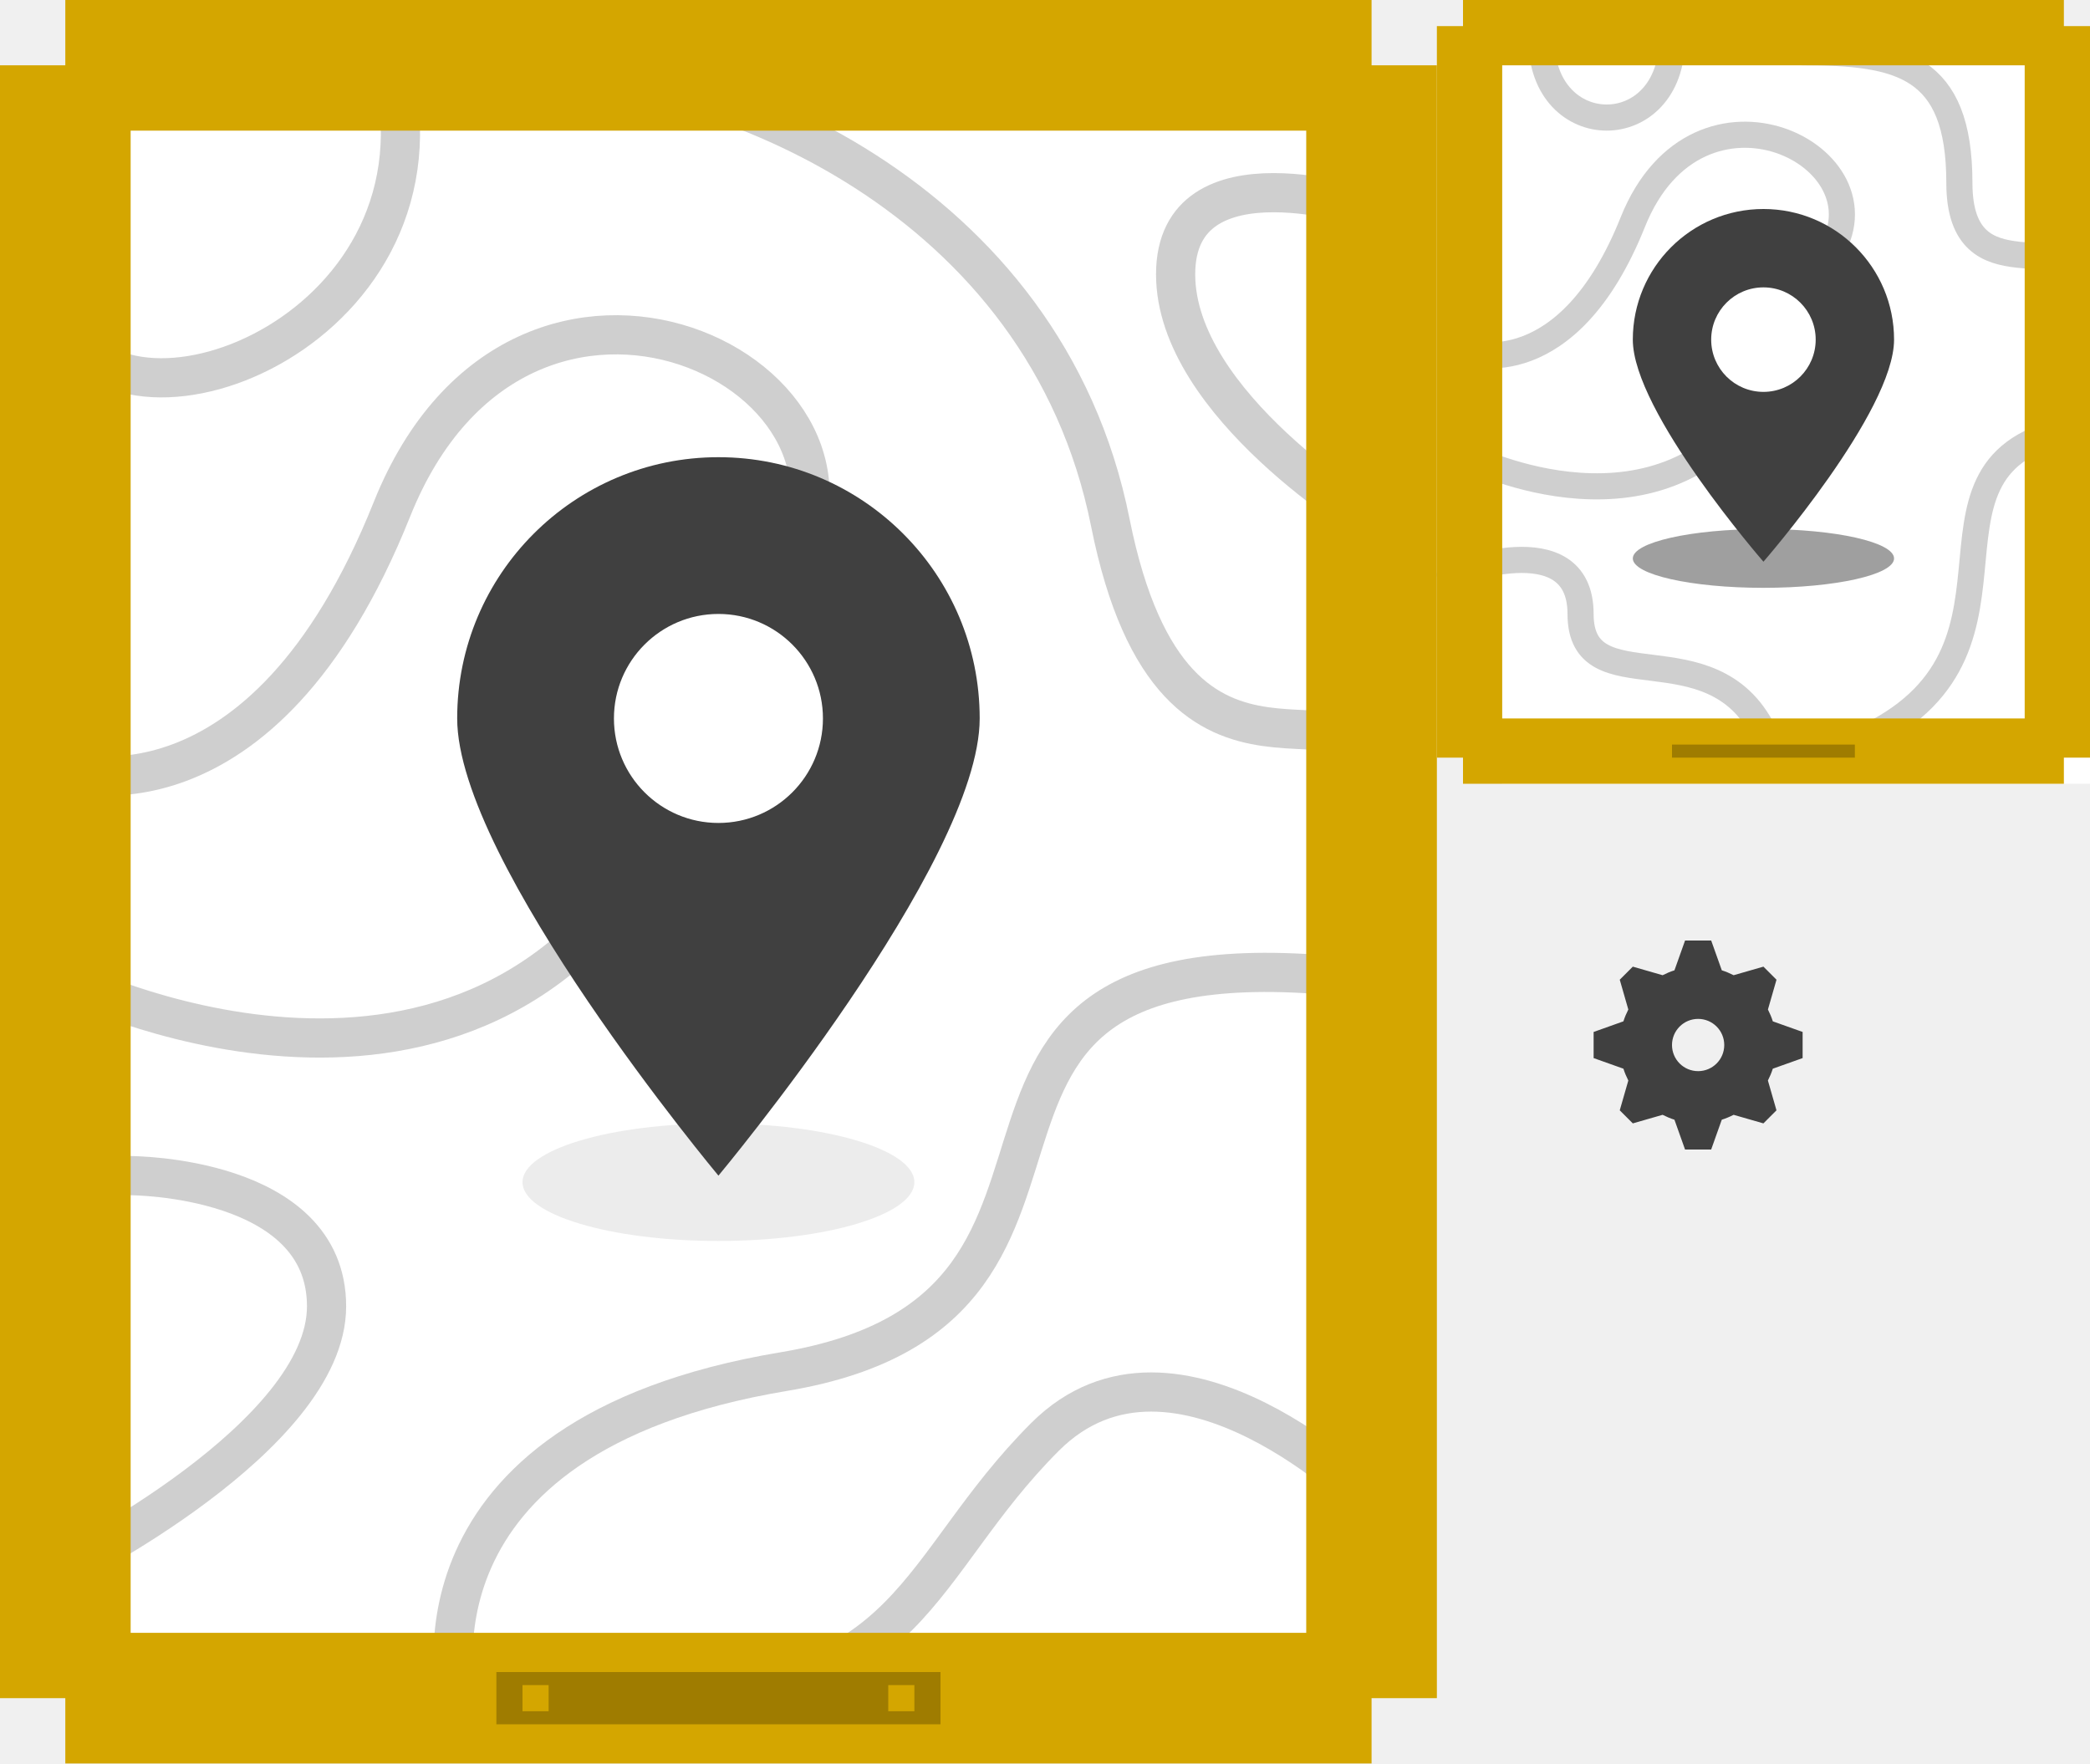
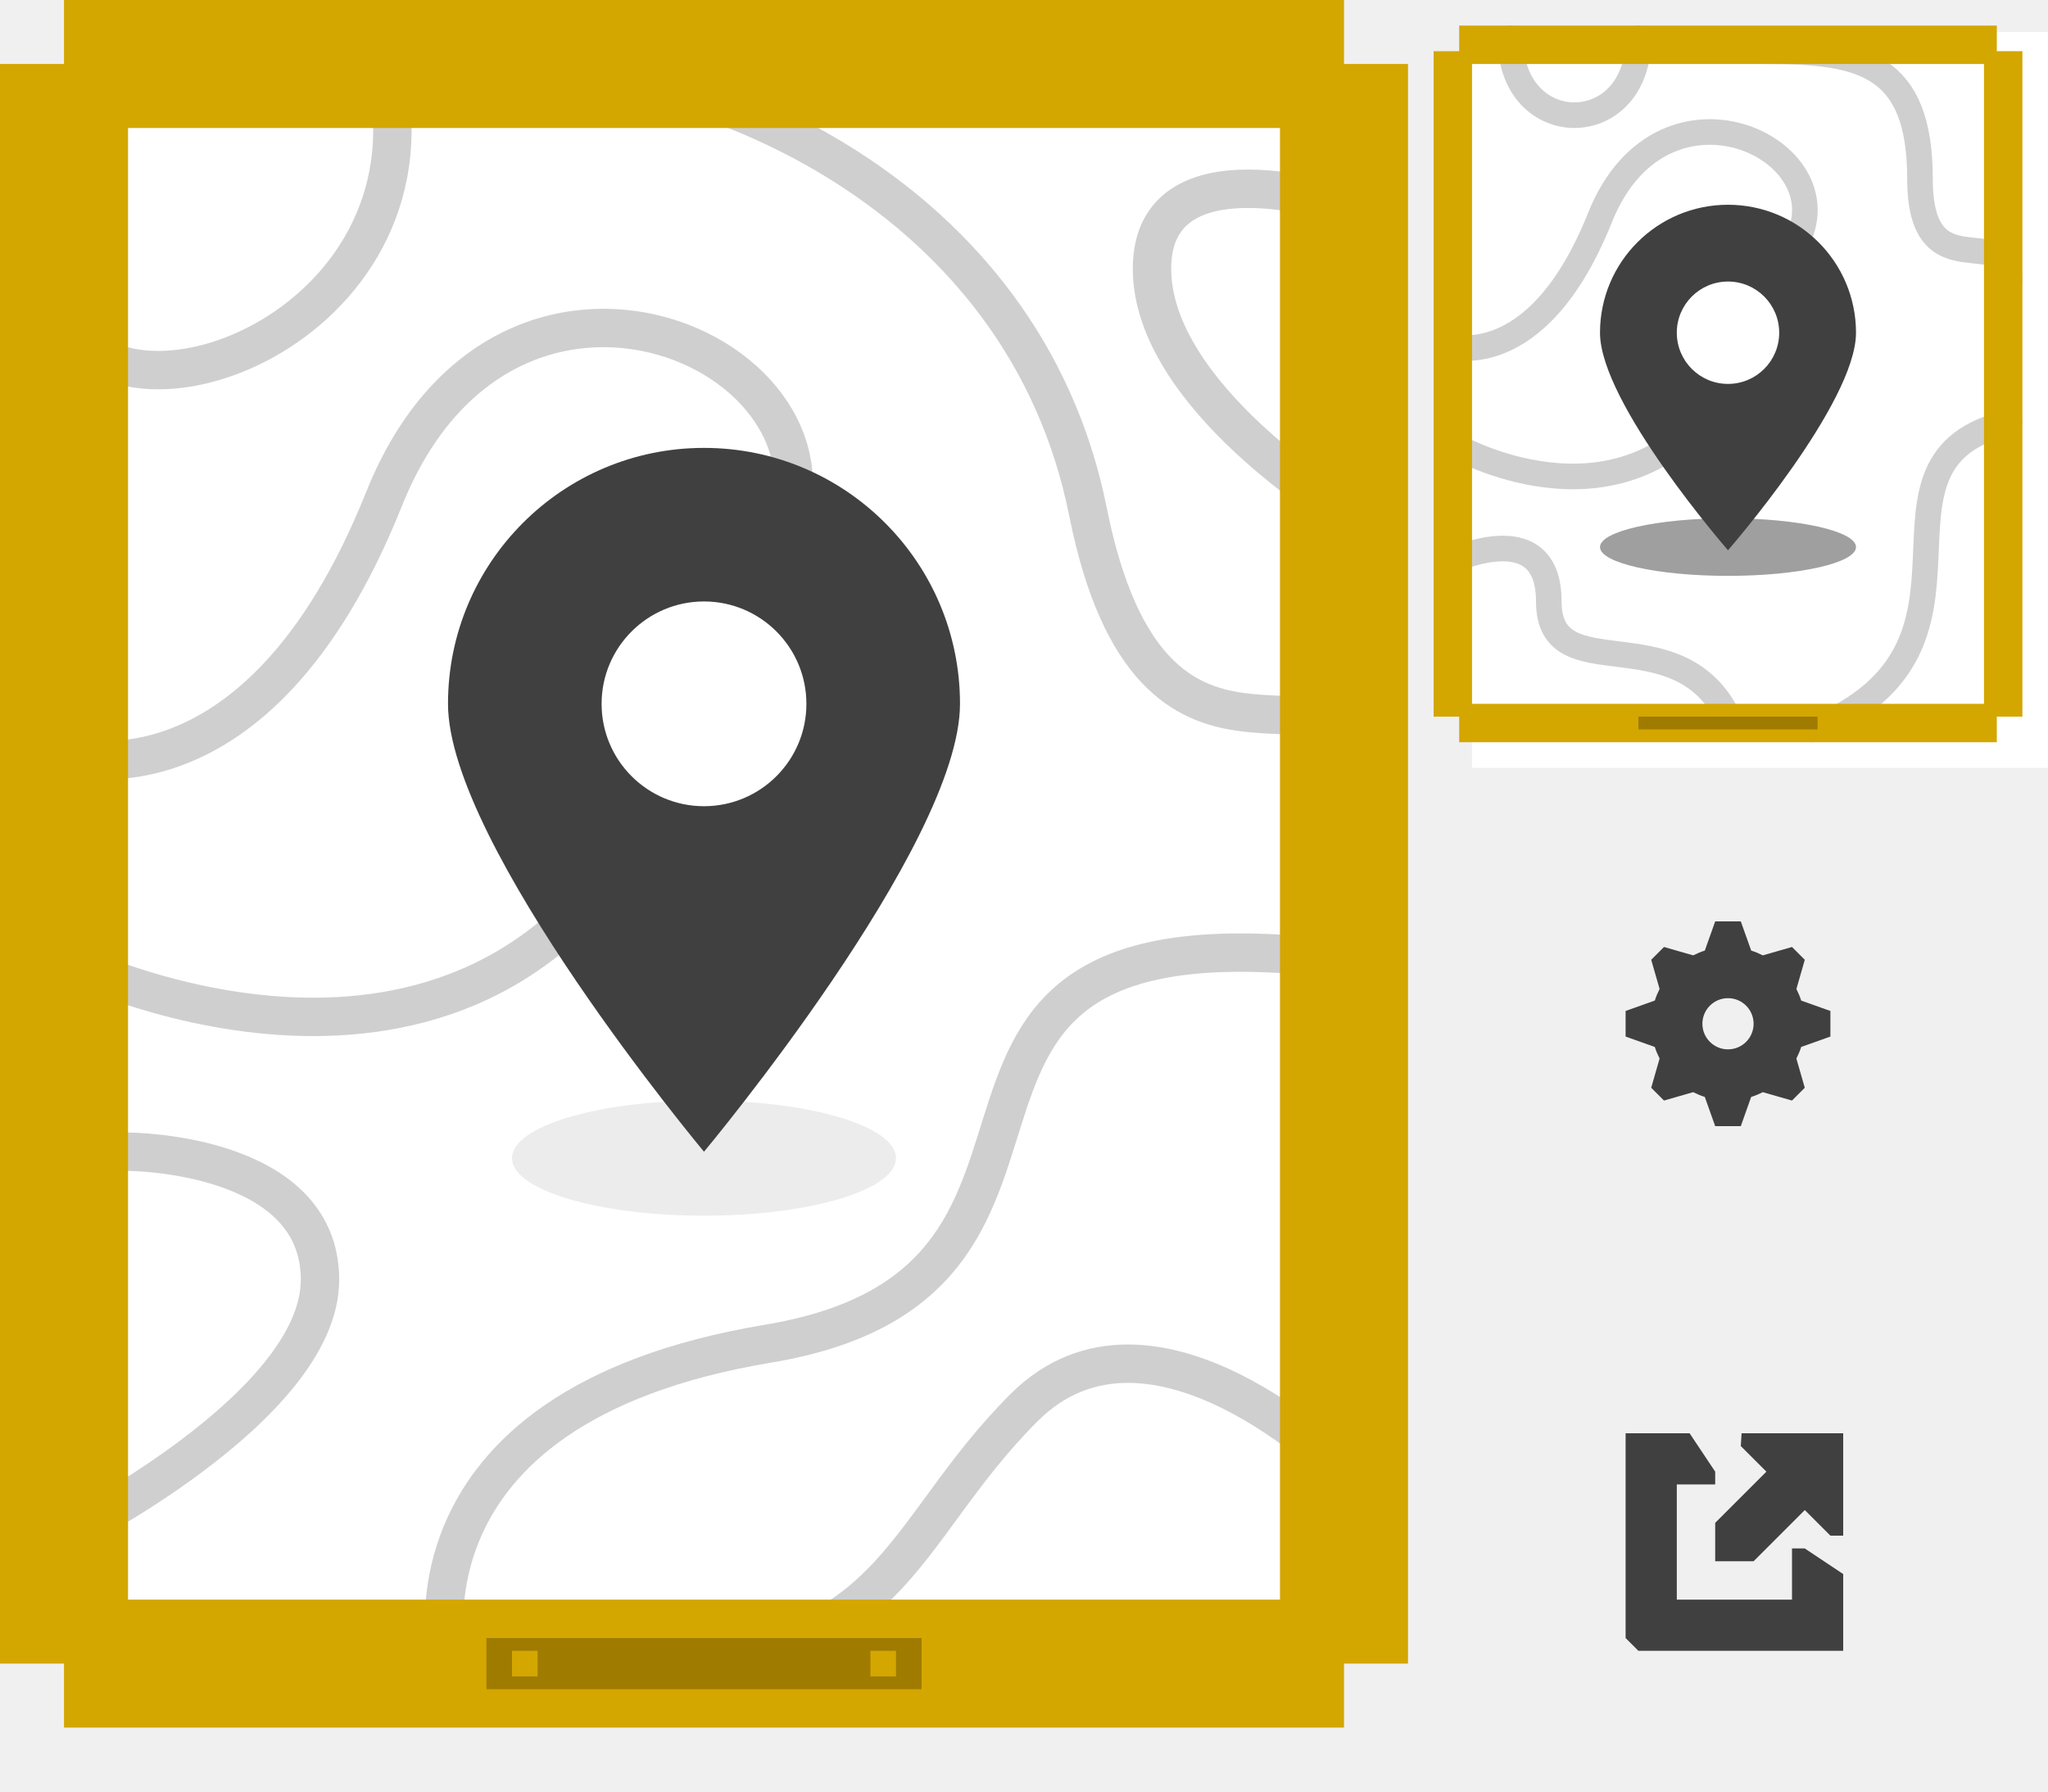
- <svg xmlns="http://www.w3.org/2000/svg" width="160" height="135" id="svg2" version="1.1">
+ <svg xmlns="http://www.w3.org/2000/svg" width="160" height="140" id="svg2" version="1.1">
  <defs id="defs4" />
-   <g id="layer1" transform="translate(0,-917.3622)">
-     <rect y="927.362" x="10" height="115" width="90" id="rect6219" style="color:#000000;fill:#ffffff;fill-opacity:1;fill-rule:nonzero;stroke:none;stroke-width:5;marker:none;visibility:visible;display:inline;overflow:visible;enable-background:accumulate" />
-     <path style="opacity:0.25;color:#000000;fill:none;stroke:#404040;stroke-width:3;stroke-linecap:round;stroke-linejoin:round;stroke-miterlimit:4;stroke-opacity:1;stroke-dasharray:none;stroke-dashoffset:0;marker:none;visibility:visible;display:inline;overflow:visible;enable-background:accumulate" d="m 60,961.362 c 10,-15 -20,-30 -30,-5 -10,25 -25,20 -25,20" id="path6488" />
+   <g id="layer1" transform="translate(0,-912.3622)">
+     <rect y="922.362" x="10" height="115" width="90" id="rect6219" style="color:#000000;fill:#ffffff;fill-opacity:1;fill-rule:nonzero;stroke:none;stroke-width:5;marker:none;visibility:visible;display:inline;overflow:visible;enable-background:accumulate" />
+     <path style="opacity:0.25;color:#000000;fill:none;stroke:#404040;stroke-width:3;stroke-linecap:round;stroke-linejoin:round;stroke-miterlimit:4;stroke-opacity:1;stroke-dasharray:none;stroke-dashoffset:0;marker:none;visibility:visible;display:inline;overflow:visible;enable-background:accumulate" d="m 60,956.362 c 10,-15 -20,-30 -30,-5 -10,25 -25,20 -25,20" id="path6488" />
    <rect style="color:#000000;fill:#ffffff;stroke:none;stroke-width:5;marker:none;visibility:visible;display:inline;overflow:visible;enable-background:accumulate" id="rect6166" width="19" height="26" x="304" y="977.362" />
    <rect style="opacity:0.25;color:#000000;fill:none;stroke:none;stroke-width:5;marker:none;visibility:visible;display:inline;overflow:visible;enable-background:accumulate" id="rect6140" width="32" height="32" x="297" y="974.362" />
    <path style="color:#000000;fill:#404040;fill-opacity:1;fill-rule:nonzero;stroke:none;stroke-width:5;marker:none;visibility:visible;display:inline;overflow:visible;enable-background:accumulate" d="m 313.5,982.362 c -3.038,0 -5.5,2.462 -5.5,5.5 0,3.038 5.5,9.5 5.5,9.5 0,0 5.5,-6.462 5.5,-9.5 0,-3.038 -2.462,-5.5 -5.5,-5.5 z m 0,3 c 1.381,0 2.5,1.119 2.5,2.5 0,1.381 -1.119,2.5 -2.5,2.5 -1.381,0 -2.5,-1.119 -2.5,-2.5 0,-1.381 1.119,-2.5 2.5,-2.5 z" id="path6168" />
    <rect y="979.362" x="304" height="1" width="19" id="rect6193" style="opacity:0.25;color:#000000;fill:#404040;fill-opacity:1;fill-rule:nonzero;stroke:none;stroke-width:5;marker:none;visibility:visible;display:inline;overflow:visible;enable-background:accumulate" />
    <path style="color:#000000;fill:#9f7c00;fill-opacity:1;fill-rule:nonzero;stroke:none;stroke-width:5;marker:none;visibility:visible;display:inline;overflow:visible;enable-background:accumulate" d="m 302,974.362 0,1 -1,0 0,30 1,0 0,1 23,0 0,-1 1,0 0,-30 -1,0 0,-1 z m 2,3 19,0 0,26 -19,0 z" id="rect6142" />
    <rect style="opacity:0.25;color:#000000;fill:#404040;fill-opacity:1;fill-rule:nonzero;stroke:none;stroke-width:5;marker:none;visibility:visible;display:inline;overflow:visible;enable-background:accumulate" id="rect6197" width="19" height="1" x="304" y="982.362" />
    <rect y="985.362" x="304" height="1" width="19" id="rect6199" style="opacity:0.25;color:#000000;fill:#404040;fill-opacity:1;fill-rule:nonzero;stroke:none;stroke-width:5;marker:none;visibility:visible;display:inline;overflow:visible;enable-background:accumulate" />
    <rect y="988.362" x="304" height="1" width="19" id="rect6203" style="opacity:0.25;color:#000000;fill:#404040;fill-opacity:1;fill-rule:nonzero;stroke:none;stroke-width:5;marker:none;visibility:visible;display:inline;overflow:visible;enable-background:accumulate" />
    <rect y="991.362" x="304" height="1" width="19" id="rect6207" style="opacity:0.25;color:#000000;fill:#404040;fill-opacity:1;fill-rule:nonzero;stroke:none;stroke-width:5;marker:none;visibility:visible;display:inline;overflow:visible;enable-background:accumulate" />
    <rect y="994.362" x="304" height="1" width="19" id="rect6211" style="opacity:0.25;color:#000000;fill:#404040;fill-opacity:1;fill-rule:nonzero;stroke:none;stroke-width:5;marker:none;visibility:visible;display:inline;overflow:visible;enable-background:accumulate" />
    <rect style="opacity:0.25;color:#000000;fill:#404040;fill-opacity:1;fill-rule:nonzero;stroke:none;stroke-width:5;marker:none;visibility:visible;display:inline;overflow:visible;enable-background:accumulate" id="rect6213" width="19" height="1" x="304" y="997.362" />
    <rect y="1000.362" x="304" height="1" width="19" id="rect6215" style="opacity:0.25;color:#000000;fill:#404040;fill-opacity:1;fill-rule:nonzero;stroke:none;stroke-width:5;marker:none;visibility:visible;display:inline;overflow:visible;enable-background:accumulate" />
-     <rect y="927.362" x="10" height="115" width="90" id="rect6221" style="color:#000000;fill:#ccccff;fill-opacity:0;fill-rule:nonzero;stroke:none;stroke-width:5;marker:none;visibility:visible;display:inline;overflow:visible;enable-background:accumulate" />
-     <rect y="927.362" x="10" height="115" width="90" id="rect6223" style="color:#000000;fill:#6aaa5d;fill-opacity:0;fill-rule:nonzero;stroke:none;stroke-width:5;marker:none;visibility:visible;display:inline;overflow:visible;enable-background:accumulate" />
+     <rect y="922.362" x="10" height="115" width="90" id="rect6221" style="color:#000000;fill:#ccccff;fill-opacity:0;fill-rule:nonzero;stroke:none;stroke-width:5;marker:none;visibility:visible;display:inline;overflow:visible;enable-background:accumulate" />
+     <rect y="922.362" x="10" height="115" width="90" id="rect6223" style="color:#000000;fill:#6aaa5d;fill-opacity:0;fill-rule:nonzero;stroke:none;stroke-width:5;marker:none;visibility:visible;display:inline;overflow:visible;enable-background:accumulate" />
    <rect style="color:#000000;fill:#cccccc;fill-opacity:1;fill-rule:nonzero;stroke:none;stroke-width:5;marker:none;visibility:visible;display:inline;overflow:visible;enable-background:accumulate" id="rect6261" width="10" height="5" x="430" y="927.362" />
    <rect y="932.362" x="425" height="5" width="10" id="rect6263" style="color:#000000;fill:#e6e6e6;fill-opacity:1;fill-rule:nonzero;stroke:none;stroke-width:5;marker:none;visibility:visible;display:inline;overflow:visible;enable-background:accumulate" />
    <rect style="color:#000000;fill:#cccccc;fill-opacity:1;fill-rule:nonzero;stroke:none;stroke-width:5;marker:none;visibility:visible;display:inline;overflow:visible;enable-background:accumulate" id="rect6265" width="10" height="5" x="430" y="937.362" />
    <rect style="color:#000000;fill:#cccccc;fill-opacity:1;fill-rule:nonzero;stroke:none;stroke-width:5;marker:none;visibility:visible;display:inline;overflow:visible;enable-background:accumulate" id="rect6269" width="10" height="5" x="425" y="947.362" />
    <rect y="952.362" x="430" height="5" width="10" id="rect6271" style="color:#000000;fill:#e6e6e6;fill-opacity:1;fill-rule:nonzero;stroke:none;stroke-width:5;marker:none;visibility:visible;display:inline;overflow:visible;enable-background:accumulate" />
    <rect style="color:#000000;fill:#e6e6e6;fill-opacity:1;fill-rule:nonzero;stroke:none;stroke-width:5;marker:none;visibility:visible;display:inline;overflow:visible;enable-background:accumulate" id="rect6273" width="10" height="5" x="400" y="957.362" />
    <rect y="962.362" x="400" height="5" width="10" id="rect6275" style="color:#000000;fill:#cccccc;fill-opacity:1;fill-rule:nonzero;stroke:none;stroke-width:5;marker:none;visibility:visible;display:inline;overflow:visible;enable-background:accumulate" />
    <rect y="972.362" x="440" height="5" width="10" id="rect6281" style="color:#000000;fill:#cccccc;fill-opacity:1;fill-rule:nonzero;stroke:none;stroke-width:5;marker:none;visibility:visible;display:inline;overflow:visible;enable-background:accumulate" />
    <rect style="color:#000000;fill:#e6e6e6;fill-opacity:1;fill-rule:nonzero;stroke:none;stroke-width:5;marker:none;visibility:visible;display:inline;overflow:visible;enable-background:accumulate" id="rect6283" width="15" height="5" x="440" y="977.362" />
    <rect y="982.362" x="440" height="5" width="20" id="rect6285" style="color:#000000;fill:#cccccc;fill-opacity:1;fill-rule:nonzero;stroke:none;stroke-width:5;marker:none;visibility:visible;display:inline;overflow:visible;enable-background:accumulate" />
    <rect y="972.362" x="400" height="5" width="10" id="rect6287" style="color:#000000;fill:#cccccc;fill-opacity:1;fill-rule:nonzero;stroke:none;stroke-width:5;marker:none;visibility:visible;display:inline;overflow:visible;enable-background:accumulate" />
    <rect style="color:#000000;fill:#e6e6e6;fill-opacity:1;fill-rule:nonzero;stroke:none;stroke-width:5;marker:none;visibility:visible;display:inline;overflow:visible;enable-background:accumulate" id="rect6289" width="5" height="5" x="400" y="977.362" />
    <rect y="982.362" x="400" height="5" width="5" id="rect6291" style="color:#000000;fill:#cccccc;fill-opacity:1;fill-rule:nonzero;stroke:none;stroke-width:5;marker:none;visibility:visible;display:inline;overflow:visible;enable-background:accumulate" />
    <rect style="color:#000000;fill:#e6e6e6;fill-opacity:1;fill-rule:nonzero;stroke:none;stroke-width:5;marker:none;visibility:visible;display:inline;overflow:visible;enable-background:accumulate" id="rect6293" width="20" height="5" x="400" y="987.362" />
    <rect y="977.362" x="430" height="5" width="5" id="rect6295" style="color:#000000;fill:#cccccc;fill-opacity:1;fill-rule:nonzero;stroke:none;stroke-width:5;marker:none;visibility:visible;display:inline;overflow:visible;enable-background:accumulate" />
    <rect style="color:#000000;fill:#e6e6e6;fill-opacity:1;fill-rule:nonzero;stroke:none;stroke-width:5;marker:none;visibility:visible;display:inline;overflow:visible;enable-background:accumulate" id="rect6297" width="5" height="5" x="430" y="982.362" />
    <rect y="987.362" x="430" height="5" width="30" id="rect6299" style="color:#000000;fill:#e6e6e6;fill-opacity:1;fill-rule:nonzero;stroke:none;stroke-width:5;marker:none;visibility:visible;display:inline;overflow:visible;enable-background:accumulate" />
    <rect style="color:#000000;fill:#e6e6e6;fill-opacity:1;fill-rule:nonzero;stroke:none;stroke-width:5;marker:none;visibility:visible;display:inline;overflow:visible;enable-background:accumulate" id="rect6301" width="25" height="5" x="430" y="992.362" />
    <rect y="992.362" x="400" height="5" width="15" id="rect6303" style="color:#000000;fill:#cccccc;fill-opacity:1;fill-rule:nonzero;stroke:none;stroke-width:5;marker:none;visibility:visible;display:inline;overflow:visible;enable-background:accumulate" />
    <rect style="color:#000000;fill:#e6e6e6;fill-opacity:1;fill-rule:nonzero;stroke:none;stroke-width:5;marker:none;visibility:visible;display:inline;overflow:visible;enable-background:accumulate" id="rect6305" width="50" height="5" x="400" y="997.362" />
    <rect y="1002.362" x="400" height="5" width="55" id="rect6307" style="color:#000000;fill:#e6e6e6;fill-opacity:1;fill-rule:nonzero;stroke:none;stroke-width:5;marker:none;visibility:visible;display:inline;overflow:visible;enable-background:accumulate" />
    <rect style="color:#000000;fill:#cccccc;fill-opacity:1;fill-rule:nonzero;stroke:none;stroke-width:5;marker:none;visibility:visible;display:inline;overflow:visible;enable-background:accumulate" id="rect6309" width="55" height="5" x="400" y="1007.362" />
    <rect y="1012.362" x="400" height="5" width="50" id="rect6311" style="color:#000000;fill:#cccccc;fill-opacity:1;fill-rule:nonzero;stroke:none;stroke-width:5;marker:none;visibility:visible;display:inline;overflow:visible;enable-background:accumulate" />
    <rect style="color:#000000;fill:#e6e6e6;fill-opacity:1;fill-rule:nonzero;stroke:none;stroke-width:5;marker:none;visibility:visible;display:inline;overflow:visible;enable-background:accumulate" id="rect6313" width="45" height="5" x="400" y="1017.362" />
    <rect y="1022.362" x="400" height="5" width="50" id="rect6315" style="color:#000000;fill:#cccccc;fill-opacity:1;fill-rule:nonzero;stroke:none;stroke-width:5;marker:none;visibility:visible;display:inline;overflow:visible;enable-background:accumulate" />
    <rect style="color:#000000;fill:#e6e6e6;fill-opacity:1;fill-rule:nonzero;stroke:none;stroke-width:5;marker:none;visibility:visible;display:inline;overflow:visible;enable-background:accumulate" id="rect6317" width="20" height="5" x="400" y="1027.362" />
    <rect y="1032.362" x="400" height="5" width="10" id="rect6319" style="color:#000000;fill:#cccccc;fill-opacity:1;fill-rule:nonzero;stroke:none;stroke-width:5;marker:none;visibility:visible;display:inline;overflow:visible;enable-background:accumulate" />
    <rect style="color:#000000;fill:#e6e6e6;fill-opacity:1;fill-rule:nonzero;stroke:none;stroke-width:5;marker:none;visibility:visible;display:inline;overflow:visible;enable-background:accumulate" id="rect6321" width="20" height="5" x="435" y="1027.362" />
    <rect y="1032.362" x="435" height="5" width="15" id="rect6323" style="color:#000000;fill:#cccccc;fill-opacity:1;fill-rule:nonzero;stroke:none;stroke-width:5;marker:none;visibility:visible;display:inline;overflow:visible;enable-background:accumulate" />
    <rect style="color:#000000;fill:#e6e6e6;fill-opacity:1;fill-rule:nonzero;stroke:none;stroke-width:5;marker:none;visibility:visible;display:inline;overflow:visible;enable-background:accumulate" id="rect6325" width="15" height="5" x="435" y="1037.362" />
    <rect y="952.362" x="470" height="5" width="5" id="rect6327" style="color:#000000;fill:#cccccc;fill-opacity:1;fill-rule:nonzero;stroke:none;stroke-width:5;marker:none;visibility:visible;display:inline;overflow:visible;enable-background:accumulate" />
    <rect style="color:#000000;fill:#e6e6e6;fill-opacity:1;fill-rule:nonzero;stroke:none;stroke-width:5;marker:none;visibility:visible;display:inline;overflow:visible;enable-background:accumulate" id="rect6329" width="10" height="5" x="470" y="957.362" />
    <rect y="962.362" x="470" height="5" width="10" id="rect6331" style="color:#000000;fill:#cccccc;fill-opacity:1;fill-rule:nonzero;stroke:none;stroke-width:5;marker:none;visibility:visible;display:inline;overflow:visible;enable-background:accumulate" />
    <rect y="952.362" x="400" height="5" width="10" id="rect6277" style="color:#000000;fill:#cccccc;fill-opacity:1;fill-rule:nonzero;stroke:none;stroke-width:5;marker:none;visibility:visible;display:inline;overflow:visible;enable-background:accumulate" />
    <rect style="color:#000000;fill:#cccccc;fill-opacity:1;fill-rule:nonzero;stroke:none;stroke-width:5;marker:none;visibility:visible;display:inline;overflow:visible;enable-background:accumulate" id="rect6353" width="10" height="5" x="440" y="952.362" />
    <rect y="952.362" x="450" height="5" width="10" id="rect6355" style="color:#000000;fill:#e6e6e6;fill-opacity:1;fill-rule:nonzero;stroke:none;stroke-width:5;marker:none;visibility:visible;display:inline;overflow:visible;enable-background:accumulate" />
    <rect y="952.362" x="460" height="5" width="5" id="rect6357" style="color:#000000;fill:#cccccc;fill-opacity:1;fill-rule:nonzero;stroke:none;stroke-width:5;marker:none;visibility:visible;display:inline;overflow:visible;enable-background:accumulate" />
    <rect style="color:#000000;fill:#cccccc;fill-opacity:1;fill-rule:nonzero;stroke:none;stroke-width:5;marker:none;visibility:visible;display:inline;overflow:visible;enable-background:accumulate" id="rect6361" width="10" height="5" x="445" y="947.362" />
    <rect y="947.362" x="455" height="5" width="10" id="rect6363" style="color:#000000;fill:#e6e6e6;fill-opacity:1;fill-rule:nonzero;stroke:none;stroke-width:5;marker:none;visibility:visible;display:inline;overflow:visible;enable-background:accumulate" />
    <rect style="color:#000000;fill:#cccccc;fill-opacity:1;fill-rule:nonzero;stroke:none;stroke-width:5;marker:none;visibility:visible;display:inline;overflow:visible;enable-background:accumulate" id="rect6365" width="10" height="5" x="460" y="942.362" />
    <rect y="942.362" x="450" height="5" width="10" id="rect6367" style="color:#000000;fill:#e6e6e6;fill-opacity:1;fill-rule:nonzero;stroke:none;stroke-width:5;marker:none;visibility:visible;display:inline;overflow:visible;enable-background:accumulate" />
    <rect style="color:#000000;fill:#cccccc;fill-opacity:1;fill-rule:nonzero;stroke:none;stroke-width:5;marker:none;visibility:visible;display:inline;overflow:visible;enable-background:accumulate" id="rect6369" width="10" height="5" x="440" y="942.362" />
    <rect y="942.362" x="430" height="5" width="10" id="rect6371" style="color:#000000;fill:#e6e6e6;fill-opacity:1;fill-rule:nonzero;stroke:none;stroke-width:5;marker:none;visibility:visible;display:inline;overflow:visible;enable-background:accumulate" />
    <rect y="937.362" x="440" height="5" width="10" id="rect6373" style="color:#000000;fill:#e6e6e6;fill-opacity:1;fill-rule:nonzero;stroke:none;stroke-width:5;marker:none;visibility:visible;display:inline;overflow:visible;enable-background:accumulate" />
    <rect style="color:#000000;fill:#cccccc;fill-opacity:1;fill-rule:nonzero;stroke:none;stroke-width:5;marker:none;visibility:visible;display:inline;overflow:visible;enable-background:accumulate" id="rect6375" width="10" height="5" x="435" y="932.362" />
    <rect y="932.362" x="445" height="5" width="5" id="rect6377" style="color:#000000;fill:#e6e6e6;fill-opacity:1;fill-rule:nonzero;stroke:none;stroke-width:5;marker:none;visibility:visible;display:inline;overflow:visible;enable-background:accumulate" />
    <rect style="color:#000000;fill:#cccccc;fill-opacity:1;fill-rule:nonzero;stroke:none;stroke-width:5;marker:none;visibility:visible;display:inline;overflow:visible;enable-background:accumulate" id="rect6379" width="5" height="5" x="450" y="937.362" />
    <rect style="color:#000000;fill:#e6e6e6;fill-opacity:1;fill-rule:nonzero;stroke:none;stroke-width:5;marker:none;visibility:visible;display:inline;overflow:visible;enable-background:accumulate" id="rect6381" width="5" height="5" x="440" y="927.362" />
    <rect y="957.362" x="405" height="5" width="15" id="rect6383" style="color:#000000;fill:#cccccc;fill-opacity:1;fill-rule:nonzero;stroke:none;stroke-width:5;marker:none;visibility:visible;display:inline;overflow:visible;enable-background:accumulate" />
    <rect style="color:#000000;fill:#e6e6e6;fill-opacity:1;fill-rule:nonzero;stroke:none;stroke-width:5;marker:none;visibility:visible;display:inline;overflow:visible;enable-background:accumulate" id="rect6385" width="10" height="5" x="420" y="957.362" />
    <rect y="957.362" x="430" height="5" width="10" id="rect6387" style="color:#000000;fill:#cccccc;fill-opacity:1;fill-rule:nonzero;stroke:none;stroke-width:5;marker:none;visibility:visible;display:inline;overflow:visible;enable-background:accumulate" />
    <rect style="color:#000000;fill:#e6e6e6;fill-opacity:1;fill-rule:nonzero;stroke:none;stroke-width:5;marker:none;visibility:visible;display:inline;overflow:visible;enable-background:accumulate" id="rect6389" width="15" height="5" x="435" y="957.362" />
    <rect y="957.362" x="450" height="5" width="10" id="rect6391" style="color:#000000;fill:#cccccc;fill-opacity:1;fill-rule:nonzero;stroke:none;stroke-width:5;marker:none;visibility:visible;display:inline;overflow:visible;enable-background:accumulate" />
    <rect style="color:#000000;fill:#e6e6e6;fill-opacity:1;fill-rule:nonzero;stroke:none;stroke-width:5;marker:none;visibility:visible;display:inline;overflow:visible;enable-background:accumulate" id="rect6393" width="10" height="5" x="410" y="962.362" />
    <rect y="962.362" x="420" height="5" width="10" id="rect6395" style="color:#000000;fill:#cccccc;fill-opacity:1;fill-rule:nonzero;stroke:none;stroke-width:5;marker:none;visibility:visible;display:inline;overflow:visible;enable-background:accumulate" />
    <rect style="color:#000000;fill:#e6e6e6;fill-opacity:1;fill-rule:nonzero;stroke:none;stroke-width:5;marker:none;visibility:visible;display:inline;overflow:visible;enable-background:accumulate" id="rect6397" width="10" height="5" x="430" y="962.362" />
    <rect y="962.362" x="440" height="5" width="10" id="rect6399" style="color:#000000;fill:#cccccc;fill-opacity:1;fill-rule:nonzero;stroke:none;stroke-width:5;marker:none;visibility:visible;display:inline;overflow:visible;enable-background:accumulate" />
    <rect style="color:#000000;fill:#e6e6e6;fill-opacity:1;fill-rule:nonzero;stroke:none;stroke-width:5;marker:none;visibility:visible;display:inline;overflow:visible;enable-background:accumulate" id="rect6401" width="10" height="5" x="-450" y="967.362" transform="scale(-1,1)" />
    <rect y="967.362" x="-440" height="5" width="10" id="rect6403" style="color:#000000;fill:#cccccc;fill-opacity:1;fill-rule:nonzero;stroke:none;stroke-width:5;marker:none;visibility:visible;display:inline;overflow:visible;enable-background:accumulate" transform="scale(-1,1)" />
    <rect style="color:#000000;fill:#e6e6e6;fill-opacity:1;fill-rule:nonzero;stroke:none;stroke-width:5;marker:none;visibility:visible;display:inline;overflow:visible;enable-background:accumulate" id="rect6405" width="10" height="5" x="-430" y="967.362" transform="scale(-1,1)" />
    <rect y="967.362" x="-425" height="5" width="15" id="rect6407" style="color:#000000;fill:#cccccc;fill-opacity:1;fill-rule:nonzero;stroke:none;stroke-width:5;marker:none;visibility:visible;display:inline;overflow:visible;enable-background:accumulate" transform="scale(-1,1)" />
    <rect style="color:#000000;fill:#e6e6e6;fill-opacity:1;fill-rule:nonzero;stroke:none;stroke-width:5;marker:none;visibility:visible;display:inline;overflow:visible;enable-background:accumulate" id="rect6409" width="10" height="5" x="-410" y="967.362" transform="scale(-1,1)" />
    <rect style="color:#000000;fill:#e6e6e6;fill-opacity:1;fill-rule:nonzero;stroke:none;stroke-width:5;marker:none;visibility:visible;display:inline;overflow:visible;enable-background:accumulate" id="rect6411" width="5" height="5" x="435" y="972.362" />
    <rect style="color:#000000;fill:#e6e6e6;fill-opacity:1;fill-rule:nonzero;stroke:none;stroke-width:5;marker:none;visibility:visible;display:inline;overflow:visible;enable-background:accumulate" id="rect6413" width="5" height="5" x="410" y="972.362" />
    <rect y="947.362" x="435" height="5" width="15" id="rect6359" style="color:#000000;fill:#e6e6e6;fill-opacity:1;fill-rule:nonzero;stroke:none;stroke-width:5;marker:none;visibility:visible;display:inline;overflow:visible;enable-background:accumulate" />
    <rect style="color:#000000;fill:#e6e6e6;fill-opacity:1;fill-rule:nonzero;stroke:none;stroke-width:5;marker:none;visibility:visible;display:inline;overflow:visible;enable-background:accumulate" id="rect6415" width="5" height="5" x="440" y="982.362" />
    <rect style="color:#000000;fill:#cccccc;fill-opacity:1;fill-rule:nonzero;stroke:none;stroke-width:5;marker:none;visibility:visible;display:inline;overflow:visible;enable-background:accumulate" id="rect6417" width="15" height="5" x="430" y="987.362" />
    <rect y="987.362" x="415" height="5" width="5" id="rect6419" style="color:#000000;fill:#cccccc;fill-opacity:1;fill-rule:nonzero;stroke:none;stroke-width:5;marker:none;visibility:visible;display:inline;overflow:visible;enable-background:accumulate" />
    <rect style="color:#000000;fill:#e6e6e6;fill-opacity:1;fill-rule:nonzero;stroke:none;stroke-width:5;marker:none;visibility:visible;display:inline;overflow:visible;enable-background:accumulate" id="rect6421" width="10" height="5" x="415" y="992.362" />
    <rect y="992.362" x="445" height="5" width="10" id="rect6423" style="color:#000000;fill:#cccccc;fill-opacity:1;fill-rule:nonzero;stroke:none;stroke-width:5;marker:none;visibility:visible;display:inline;overflow:visible;enable-background:accumulate" />
    <rect y="997.362" x="435" height="5" width="15" id="rect6425" style="color:#000000;fill:#cccccc;fill-opacity:1;fill-rule:nonzero;stroke:none;stroke-width:5;marker:none;visibility:visible;display:inline;overflow:visible;enable-background:accumulate" />
    <rect style="color:#000000;fill:#cccccc;fill-opacity:1;fill-rule:nonzero;stroke:none;stroke-width:5;marker:none;visibility:visible;display:inline;overflow:visible;enable-background:accumulate" id="rect6427" width="15" height="5" x="405" y="997.362" />
    <rect style="color:#000000;fill:#cccccc;fill-opacity:1;fill-rule:nonzero;stroke:none;stroke-width:5;marker:none;visibility:visible;display:inline;overflow:visible;enable-background:accumulate" id="rect6429" width="15" height="5" x="415" y="1002.362" />
    <rect style="color:#000000;fill:#cccccc;fill-opacity:1;fill-rule:nonzero;stroke:none;stroke-width:5;marker:none;visibility:visible;display:inline;overflow:visible;enable-background:accumulate" id="rect6431" width="10" height="5" x="445" y="1002.362" />
    <rect y="1007.362" x="400" height="5" width="55" id="rect6433" style="color:#000000;fill:#cccccc;fill-opacity:1;fill-rule:nonzero;stroke:none;stroke-width:5;marker:none;visibility:visible;display:inline;overflow:visible;enable-background:accumulate" />
    <rect style="color:#000000;fill:#e6e6e6;fill-opacity:1;fill-rule:nonzero;stroke:none;stroke-width:5;marker:none;visibility:visible;display:inline;overflow:visible;enable-background:accumulate" id="rect6435" width="20" height="5" x="435" y="1007.362" />
    <rect y="1007.362" x="405" height="5" width="20" id="rect6437" style="color:#000000;fill:#e6e6e6;fill-opacity:1;fill-rule:nonzero;stroke:none;stroke-width:5;marker:none;visibility:visible;display:inline;overflow:visible;enable-background:accumulate" />
    <rect style="color:#000000;fill:#e6e6e6;fill-opacity:1;fill-rule:nonzero;stroke:none;stroke-width:5;marker:none;visibility:visible;display:inline;overflow:visible;enable-background:accumulate" id="rect6439" width="5" height="5" x="415" y="1012.362" />
    <rect y="1012.362" x="425" height="5" width="10" id="rect6441" style="color:#000000;fill:#e6e6e6;fill-opacity:1;fill-rule:nonzero;stroke:none;stroke-width:5;marker:none;visibility:visible;display:inline;overflow:visible;enable-background:accumulate" />
-     <path style="opacity:0.25;fill:none;stroke:#404040;stroke-width:3;stroke-linecap:round;stroke-linejoin:round;stroke-miterlimit:4;stroke-opacity:1;stroke-dasharray:none" d="m 5,942.362 c 5,10 30,0 25,-20" id="path6443" />
-     <path style="opacity:0.25;color:#000000;fill:none;stroke:#404040;stroke-width:3;stroke-linecap:round;stroke-linejoin:round;stroke-miterlimit:4;stroke-opacity:1;stroke-dasharray:none;stroke-dashoffset:0;marker:none;visibility:visible;display:inline;overflow:visible;enable-background:accumulate" d="M 5,75 C 5,75 35,90 50,65" id="path6445" transform="translate(0,917.3622)" />
-     <path style="opacity:0.25;color:#000000;fill:none;stroke:#404040;stroke-width:3;stroke-linecap:round;stroke-linejoin:round;stroke-miterlimit:4;stroke-opacity:1;stroke-dasharray:none;stroke-dashoffset:0;marker:none;visibility:visible;display:inline;overflow:visible;enable-background:accumulate" d="M 105,75 C 65,70 90,100 60,105 30,110 35,130 35,130" id="path6449" transform="translate(0,917.3622)" />
-     <path style="opacity:0.25;color:#000000;fill:none;stroke:#404040;stroke-width:3;stroke-linecap:round;stroke-linejoin:round;stroke-miterlimit:4;stroke-opacity:1;stroke-dasharray:none;stroke-dashoffset:0;marker:none;visibility:visible;display:inline;overflow:visible;enable-background:accumulate" d="m 105,115 c 0,0 -15,-15 -25,-5 -10,10 -10,20 -30,20" id="path6451" transform="translate(0,917.3622)" />
-     <path style="opacity:0.25;color:#000000;fill:none;stroke:#404040;stroke-width:3;stroke-linecap:round;stroke-linejoin:round;stroke-miterlimit:4;stroke-opacity:1;stroke-dasharray:none;stroke-dashoffset:0;marker:none;visibility:visible;display:inline;overflow:visible;enable-background:accumulate" d="m 10,90 c 0,0 15,0 15,10 0,10 -20,20 -20,20" id="path6470" transform="translate(0,917.3622)" />
-     <path style="opacity:0.25;color:#000000;fill:none;stroke:#404040;stroke-width:3;stroke-linecap:round;stroke-linejoin:round;stroke-miterlimit:4;stroke-opacity:1;stroke-dasharray:none;stroke-dashoffset:0;marker:none;visibility:visible;display:inline;overflow:visible;enable-background:accumulate" d="m 40,5 c 15,0 40,10 45,35 5,25 20,10 20,20" id="path6478" transform="translate(0,917.3622)" />
-     <path id="path6486" d="m 105,957.362 c 0,0 -15,-9 -15,-19 0,-10 15,-5 15,-5" style="opacity:0.25;color:#000000;fill:none;stroke:#404040;stroke-width:3;stroke-linecap:round;stroke-linejoin:round;stroke-miterlimit:4;stroke-opacity:1;stroke-dasharray:none;stroke-dashoffset:0;marker:none;visibility:visible;display:inline;overflow:visible;enable-background:accumulate" />
-     <path transform="matrix(2.142858,0,0,1.8,-62.85717,844.9622)" d="m 62,90.5 a 7,2.5 0 1 1 -14,0 7,2.5 0 1 1 14,0 z" id="path6227" style="opacity:0.1;color:#000000;fill:#404040;fill-opacity:1;fill-rule:nonzero;stroke:none;stroke-width:5;marker:none;visibility:visible;display:inline;overflow:visible;enable-background:accumulate" />
-     <path id="path6229" d="m 55,952.362 c -11.046,0 -20,8.954 -20,20 0,11.046 20,35 20,35 0,0 20,-23.954 20,-35 0,-11.046 -8.954,-20 -20,-20 z m 0,12 c 4.418,0 8,3.582 8,8 0,4.418 -3.582,8 -8,8 -4.418,0 -8,-3.582 -8,-8 0,-4.418 3.582,-8 8,-8 z" style="color:#000000;fill:#404040;fill-opacity:1;fill-rule:nonzero;stroke:none;stroke-width:0;marker:none;visibility:visible;display:inline;overflow:visible;enable-background:accumulate" />
-     <path id="path6235" d="m 5,917.362 0,5 -5,0 0,125 5,0 0,5 100,0 0,-5 5,0 0,-125 -5,0 0,-5 -100,0 z m 5,10 90,0 0,115 -90,0 0,-115 z" style="color:#000000;fill:#d4a600;fill-opacity:1;fill-rule:nonzero;stroke:none;stroke-width:0;marker:none;visibility:visible;display:inline;overflow:visible;enable-background:accumulate" />
-     <path id="path6237" d="m 38,1045.362 0,4 34,0 0,-4 -34,0 z m 2,1 2,0 0,2 -2,0 0,-2 z m 28,0 2,0 0,2 -2,0 0,-2 z" style="opacity:0.25;color:#000000;fill:#000000;fill-opacity:1;fill-rule:nonzero;stroke:none;stroke-width:5;marker:none;visibility:visible;display:inline;overflow:visible;enable-background:accumulate" />
-     <rect style="color:#000000;fill:#ffffff;fill-opacity:1;fill-rule:nonzero;stroke:none;stroke-width:5;marker:none;visibility:visible;display:inline;overflow:visible;enable-background:accumulate" id="rect6496" width="45" height="57.5" x="115" y="919.862" />
-     <path id="path6498" d="m 140,936.862 c 5,-7.5 -10,-15 -15,-2.5 -5,12.5 -12.5,10 -12.5,10" style="opacity:0.25;color:#000000;fill:none;stroke:#404040;stroke-width:2;stroke-linecap:round;stroke-linejoin:round;stroke-miterlimit:4;stroke-opacity:1;stroke-dasharray:none;stroke-dashoffset:0;marker:none;visibility:visible;display:inline;overflow:visible;enable-background:accumulate" />
-     <rect style="color:#000000;fill:#ccccff;fill-opacity:0;fill-rule:nonzero;stroke:none;stroke-width:5;marker:none;visibility:visible;display:inline;overflow:visible;enable-background:accumulate" id="rect6500" width="45" height="57.5" x="115" y="919.862" />
-     <rect style="color:#000000;fill:#6aaa5d;fill-opacity:0;fill-rule:nonzero;stroke:none;stroke-width:5;marker:none;visibility:visible;display:inline;overflow:visible;enable-background:accumulate" id="rect6502" width="45" height="57.5" x="115" y="919.862" />
-     <path id="path6504" d="m 118,920.362 c 0,8 10,8 10,0" style="opacity:0.25;fill:none;stroke:#404040;stroke-width:2;stroke-linecap:round;stroke-linejoin:round;stroke-miterlimit:4;stroke-opacity:1;stroke-dasharray:none" />
-     <path id="path6506" d="m 112.5,952.362 c 0,0 15,7.5 22.5,-5" style="opacity:0.25;color:#000000;fill:none;stroke:#404040;stroke-width:2;stroke-linecap:round;stroke-linejoin:round;stroke-miterlimit:4;stroke-opacity:1;stroke-dasharray:none;stroke-dashoffset:0;marker:none;visibility:visible;display:inline;overflow:visible;enable-background:accumulate" />
-     <path id="path6508" d="m 158,950.362 c -13,3 -0.375,17.5 -16.375,24" style="opacity:0.25;color:#000000;fill:none;stroke:#404040;stroke-width:2;stroke-linecap:round;stroke-linejoin:round;stroke-miterlimit:4;stroke-opacity:1;stroke-dasharray:none;stroke-dashoffset:0;marker:none;visibility:visible;display:inline;overflow:visible;enable-background:accumulate" />
-     <path id="path6512" d="m 111,961.362 c 0,0 10,-4 10,3 0,7 10,1 14,9" style="opacity:0.25;color:#000000;fill:none;stroke:#404040;stroke-width:2;stroke-linecap:round;stroke-linejoin:round;stroke-miterlimit:4;stroke-opacity:1;stroke-dasharray:none;stroke-dashoffset:0;marker:none;visibility:visible;display:inline;overflow:visible;enable-background:accumulate" />
-     <path id="path6514" d="m 138,921.362 c 7.5,0 12,1 12,10 0,9 9,3 9,8" style="opacity:0.25;color:#000000;fill:none;stroke:#404040;stroke-width:2;stroke-linecap:round;stroke-linejoin:round;stroke-miterlimit:4;stroke-opacity:1;stroke-dasharray:none;stroke-dashoffset:0;marker:none;visibility:visible;display:inline;overflow:visible;enable-background:accumulate" />
-     <path style="opacity:0.5;color:#000000;fill:#404040;fill-opacity:1;fill-rule:nonzero;stroke:none;stroke-width:5;marker:none;visibility:visible;display:inline;overflow:visible;enable-background:accumulate" id="path6518" d="m 62,90.5 a 7,2.5 0 1 1 -14,0 7,2.5 0 1 1 14,0 z" transform="matrix(1.428572,0,0,0.9,56.42857,878.6622)" />
-     <path style="color:#000000;fill:#d4a600;fill-opacity:1;fill-rule:nonzero;stroke:none;stroke-width:0;marker:none;visibility:visible;display:inline;overflow:visible;enable-background:accumulate" d="m 112,917.362 0,2 -2,0 0,56 2,0 0,2 46,0 0,-2 2,0 0,-56 -2,-10e-6 0,-2 z m 3,5 40,0 0,50 -40,0 z" id="path6522" />
-     <path style="opacity:0.25;color:#000000;fill:#000000;fill-opacity:1;fill-rule:nonzero;stroke:none;stroke-width:5;marker:none;visibility:visible;display:inline;overflow:visible;enable-background:accumulate" d="m 128,974.362 0,1 14,0 0,-1 z" id="path6524" />
-     <rect style="opacity:0.5;color:#000000;fill:none;stroke:none;stroke-width:2;marker:none;visibility:visible;display:inline;overflow:visible;enable-background:accumulate" id="rect8587" width="40" height="40" x="110" y="977.362" />
-     <path style="color:#000000;fill:#404040;fill-opacity:1;fill-rule:nonzero;stroke:none;stroke-width:1;marker:none;visibility:visible;display:inline;overflow:visible;enable-background:accumulate" d="m 129,989.362 -0.812,2.281 c -0.312,0.099 -0.619,0.229 -0.906,0.375 L 125,991.362 l -1,1 0.656,2.281 c -0.146,0.287 -0.276,0.594 -0.375,0.906 L 122,996.362 l 0,2 2.281,0.812 c 0.099,0.312 0.229,0.619 0.375,0.906 l -0.656,2.281 1,1 2.281,-0.656 c 0.288,0.146 0.594,0.276 0.906,0.375 l 0.812,2.281 2,0 0.812,-2.281 c 0.312,-0.099 0.619,-0.229 0.906,-0.375 l 2.281,0.656 1,-1 -0.656,-2.281 c 0.146,-0.288 0.276,-0.594 0.375,-0.906 L 138,998.362 l 0,-2 -2.281,-0.812 c -0.099,-0.312 -0.229,-0.619 -0.375,-0.906 L 136,992.362 l -1,-1 -2.281,0.656 c -0.288,-0.146 -0.594,-0.276 -0.906,-0.375 L 131,989.362 z m 1,6 c 1.105,0 2,0.895 2,2 0,1.105 -0.895,2 -2,2 -1.105,0 -2,-0.895 -2,-2 0,-1.105 0.895,-2 2,-2 z" id="path7175" />
+     <path style="opacity:0.25;fill:none;stroke:#404040;stroke-width:3;stroke-linecap:round;stroke-linejoin:round;stroke-miterlimit:4;stroke-opacity:1;stroke-dasharray:none" d="m 5,937.362 c 5,10 30,0 25,-20" id="path6443" />
+     <path style="opacity:0.25;color:#000000;fill:none;stroke:#404040;stroke-width:3;stroke-linecap:round;stroke-linejoin:round;stroke-miterlimit:4;stroke-opacity:1;stroke-dasharray:none;stroke-dashoffset:0;marker:none;visibility:visible;display:inline;overflow:visible;enable-background:accumulate" d="m 5,987.362 c 0,0 30,15 45,-10" id="path6445" />
+     <path style="opacity:0.25;color:#000000;fill:none;stroke:#404040;stroke-width:3;stroke-linecap:round;stroke-linejoin:round;stroke-miterlimit:4;stroke-opacity:1;stroke-dasharray:none;stroke-dashoffset:0;marker:none;visibility:visible;display:inline;overflow:visible;enable-background:accumulate" d="m 105,987.362 c -40,-5 -15,25 -45,30 -30,5 -25,25 -25,25" id="path6449" />
+     <path style="opacity:0.25;color:#000000;fill:none;stroke:#404040;stroke-width:3;stroke-linecap:round;stroke-linejoin:round;stroke-miterlimit:4;stroke-opacity:1;stroke-dasharray:none;stroke-dashoffset:0;marker:none;visibility:visible;display:inline;overflow:visible;enable-background:accumulate" d="m 105,1027.362 c 0,0 -15,-15 -25,-5 -10,10 -10,20 -30,20" id="path6451" />
+     <path style="opacity:0.25;color:#000000;fill:none;stroke:#404040;stroke-width:3;stroke-linecap:round;stroke-linejoin:round;stroke-miterlimit:4;stroke-opacity:1;stroke-dasharray:none;stroke-dashoffset:0;marker:none;visibility:visible;display:inline;overflow:visible;enable-background:accumulate" d="m 10,1002.362 c 0,0 15,0 15,10 0,10 -20,20 -20,20" id="path6470" />
+     <path style="opacity:0.25;color:#000000;fill:none;stroke:#404040;stroke-width:3;stroke-linecap:round;stroke-linejoin:round;stroke-miterlimit:4;stroke-opacity:1;stroke-dasharray:none;stroke-dashoffset:0;marker:none;visibility:visible;display:inline;overflow:visible;enable-background:accumulate" d="m 40,917.362 c 15,0 40,10 45,35 5,25 20,10 20,20" id="path6478" />
+     <path id="path6486" d="m 105,952.362 c 0,0 -15,-9 -15,-19 0,-10 15,-5 15,-5" style="opacity:0.25;color:#000000;fill:none;stroke:#404040;stroke-width:3;stroke-linecap:round;stroke-linejoin:round;stroke-miterlimit:4;stroke-opacity:1;stroke-dasharray:none;stroke-dashoffset:0;marker:none;visibility:visible;display:inline;overflow:visible;enable-background:accumulate" />
+     <path transform="matrix(2.142858,0,0,1.8,-62.85717,839.9622)" d="m 62,90.5 c 0,1.381 -3.134,2.5 -7,2.5 -3.866,0 -7,-1.119 -7,-2.5 0,-1.381 3.134,-2.5 7,-2.5 3.866,0 7,1.119 7,2.5 z" id="path6227" style="opacity:0.1;color:#000000;fill:#404040;fill-opacity:1;fill-rule:nonzero;stroke:none;stroke-width:5;marker:none;visibility:visible;display:inline;overflow:visible;enable-background:accumulate" />
+     <path id="path6229" d="m 55,947.362 c -11.046,0 -20,8.954 -20,20 0,11.046 20,35 20,35 0,0 20,-23.954 20,-35 0,-11.046 -8.954,-20 -20,-20 z m 0,12 c 4.418,0 8,3.582 8,8 0,4.418 -3.582,8 -8,8 -4.418,0 -8,-3.582 -8,-8 0,-4.418 3.582,-8 8,-8 z" style="color:#000000;fill:#404040;fill-opacity:1;fill-rule:nonzero;stroke:none;stroke-width:0;marker:none;visibility:visible;display:inline;overflow:visible;enable-background:accumulate" />
+     <path id="path6235" d="m 5,912.362 0,5 -5,0 0,125 5,0 0,5 100,0 0,-5 5,0 0,-125 -5,0 0,-5 -100,0 z m 5,10 90,0 0,115 -90,0 0,-115 z" style="color:#000000;fill:#d4a600;fill-opacity:1;fill-rule:nonzero;stroke:none;stroke-width:0;marker:none;visibility:visible;display:inline;overflow:visible;enable-background:accumulate" />
+     <path id="path6237" d="m 38,1040.362 0,4 34,0 0,-4 -34,0 z m 2,1 2,0 0,2 -2,0 0,-2 z m 28,0 2,0 0,2 -2,0 0,-2 z" style="opacity:0.25;color:#000000;fill:#000000;fill-opacity:1;fill-rule:nonzero;stroke:none;stroke-width:5;marker:none;visibility:visible;display:inline;overflow:visible;enable-background:accumulate" />
+     <rect style="color:#000000;fill:#ffffff;fill-opacity:1;fill-rule:nonzero;stroke:none;stroke-width:5;marker:none;visibility:visible;display:inline;overflow:visible;enable-background:accumulate" id="rect6496" width="45" height="57.5" x="115" y="914.862" />
+     <path id="path6498" d="m 140,931.862 c 5,-7.5 -10,-15 -15,-2.5 -5,12.5 -12,10 -12,10" style="opacity:0.25;color:#000000;fill:none;stroke:#404040;stroke-width:2;stroke-linecap:round;stroke-linejoin:round;stroke-miterlimit:4;stroke-opacity:1;stroke-dasharray:none;stroke-dashoffset:0;marker:none;visibility:visible;display:inline;overflow:visible;enable-background:accumulate" />
+     <rect style="color:#000000;fill:#ccccff;fill-opacity:0;fill-rule:nonzero;stroke:none;stroke-width:5;marker:none;visibility:visible;display:inline;overflow:visible;enable-background:accumulate" id="rect6500" width="45" height="57.5" x="115" y="914.862" />
+     <rect style="color:#000000;fill:#6aaa5d;fill-opacity:0;fill-rule:nonzero;stroke:none;stroke-width:5;marker:none;visibility:visible;display:inline;overflow:visible;enable-background:accumulate" id="rect6502" width="45" height="57.5" x="115" y="914.862" />
+     <path id="path6504" d="m 118,915.362 c 0,8 10,8 10,0" style="opacity:0.25;fill:none;stroke:#404040;stroke-width:2;stroke-linecap:round;stroke-linejoin:round;stroke-miterlimit:4;stroke-opacity:1;stroke-dasharray:none" />
+     <path id="path6506" d="m 114,947.362 c 0,0 13.5,7.5 21,-5" style="opacity:0.25;color:#000000;fill:none;stroke:#404040;stroke-width:2;stroke-linecap:round;stroke-linejoin:round;stroke-miterlimit:4;stroke-opacity:1;stroke-dasharray:none;stroke-dashoffset:0;marker:none;visibility:visible;display:inline;overflow:visible;enable-background:accumulate" />
+     <path id="path6508" d="m 157,945.362 c -13,3 0.625,17.5 -15.375,24" style="opacity:0.25;color:#000000;fill:none;stroke:#404040;stroke-width:2;stroke-linecap:round;stroke-linejoin:round;stroke-miterlimit:4;stroke-opacity:1;stroke-dasharray:none;stroke-dashoffset:0;marker:none;visibility:visible;display:inline;overflow:visible;enable-background:accumulate" />
+     <path id="path6512" d="m 113,956.362 c 0,0 8,-4 8,3 0,7 10,1 14,9" style="opacity:0.25;color:#000000;fill:none;stroke:#404040;stroke-width:2;stroke-linecap:round;stroke-linejoin:round;stroke-miterlimit:4;stroke-opacity:1;stroke-dasharray:none;stroke-dashoffset:0;marker:none;visibility:visible;display:inline;overflow:visible;enable-background:accumulate" />
+     <path id="path6514" d="m 138,916.362 c 7.5,0 12,1 12,10 0,9 7,3 7,8" style="opacity:0.25;color:#000000;fill:none;stroke:#404040;stroke-width:2;stroke-linecap:round;stroke-linejoin:round;stroke-miterlimit:4;stroke-opacity:1;stroke-dasharray:none;stroke-dashoffset:0;marker:none;visibility:visible;display:inline;overflow:visible;enable-background:accumulate" />
+     <path style="opacity:0.5;color:#000000;fill:#404040;fill-opacity:1;fill-rule:nonzero;stroke:none;stroke-width:5;marker:none;visibility:visible;display:inline;overflow:visible;enable-background:accumulate" id="path6518" d="m 62,90.5 c 0,1.381 -3.134,2.5 -7,2.5 -3.866,0 -7,-1.119 -7,-2.5 0,-1.381 3.134,-2.5 7,-2.5 3.866,0 7,1.119 7,2.5 z" transform="matrix(1.428572,0,0,0.9,56.42857,873.6622)" />
+     <path style="color:#000000;fill:#d4a600;fill-opacity:1;fill-rule:nonzero;stroke:none;stroke-width:0;marker:none;visibility:visible;display:inline;overflow:visible;enable-background:accumulate" d="m 114,914.362 0,2 -2,0 0,52 2,0 0,2 42,0 0,-2 2,0 0,-52 -2,-10e-6 0,-2 z m 1,3 40,0 0,50 -40,0 z" id="path6522" />
+     <path style="opacity:0.25;color:#000000;fill:#000000;fill-opacity:1;fill-rule:nonzero;stroke:none;stroke-width:5;marker:none;visibility:visible;display:inline;overflow:visible;enable-background:accumulate" d="m 128,968.362 0,1 14,0 0,-1 z" id="path6524" />
+     <rect style="opacity:0.5;color:#000000;fill:none;stroke:none;stroke-width:2;marker:none;visibility:visible;display:inline;overflow:visible;enable-background:accumulate" id="rect8587" width="40" height="40" x="115" y="972.362" />
+     <path style="color:#000000;fill:#404040;fill-opacity:1;fill-rule:nonzero;stroke:none;stroke-width:1;marker:none;visibility:visible;display:inline;overflow:visible;enable-background:accumulate" d="m 134,984.362 -0.812,2.281 c -0.312,0.099 -0.619,0.229 -0.906,0.375 L 130,986.362 l -1,1 0.656,2.281 c -0.146,0.287 -0.276,0.594 -0.375,0.906 L 127,991.362 l 0,2 2.281,0.812 c 0.099,0.312 0.229,0.619 0.375,0.906 L 129,997.362 l 1,1 2.281,-0.656 c 0.288,0.146 0.594,0.276 0.906,0.375 l 0.812,2.281 2,0 0.812,-2.281 c 0.312,-0.099 0.619,-0.229 0.906,-0.375 l 2.281,0.656 1,-1 -0.656,-2.281 c 0.146,-0.288 0.276,-0.594 0.375,-0.906 L 143,993.362 l 0,-2 -2.281,-0.812 c -0.099,-0.312 -0.229,-0.619 -0.375,-0.906 L 141,987.362 l -1,-1 -2.281,0.656 c -0.288,-0.146 -0.594,-0.276 -0.906,-0.375 L 136,984.362 z m 1,6 c 1.105,0 2,0.895 2,2 0,1.105 -0.895,2 -2,2 -1.105,0 -2,-0.895 -2,-2 0,-1.105 0.895,-2 2,-2 z" id="path7175" />
    <rect style="opacity:0.5;color:#000000;fill:#f2f2f2;stroke:none;stroke-width:2;marker:none;visibility:visible;display:inline;overflow:visible;enable-background:accumulate" id="rect8589" width="154" height="80" x="-248" y="938.362" />
-     <path style="color:#000000;fill:#404040;fill-opacity:1;fill-rule:nonzero;stroke:none;stroke-width:2;marker:none;visibility:visible;display:inline;overflow:visible;enable-background:accumulate" d="m 145,943.362 c 0,5.523 -10,17 -10,17 0,0 -10,-11.477 -10,-17 0,-5.523 4.477,-10 10,-10 5.523,0 10,4.477 10,10 z" id="path8591" />
-     <path style="color:#000000;fill:#ffffff;fill-opacity:1;fill-rule:nonzero;stroke:none;stroke-width:2;marker:none;visibility:visible;display:inline;overflow:visible;enable-background:accumulate" id="path8594" d="m 139,-61 a 4,4 0 1 1 -8,0 4,4 0 1 1 8,0 z" transform="translate(0,1004.362)" />
+     <path style="color:#000000;fill:#404040;fill-opacity:1;fill-rule:nonzero;stroke:none;stroke-width:2;marker:none;visibility:visible;display:inline;overflow:visible;enable-background:accumulate" d="m 145,938.362 c 0,5.523 -10,17 -10,17 0,0 -10,-11.477 -10,-17 0,-5.523 4.477,-10 10,-10 5.523,0 10,4.477 10,10 z" id="path8591" />
+     <path style="color:#000000;fill:#ffffff;fill-opacity:1;fill-rule:nonzero;stroke:none;stroke-width:2;marker:none;visibility:visible;display:inline;overflow:visible;enable-background:accumulate" id="path8594" d="m 139,-61 c 0,2.209 -1.791,4 -4,4 -2.209,0 -4,-1.791 -4,-4 0,-2.209 1.791,-4 4,-4 2.209,0 4,1.791 4,4 z" transform="translate(0,999.3622)" />
+     <rect y="1012.362" x="115" height="40" width="40" id="rect5350" style="opacity:0.5;color:#000000;fill:none;stroke:none;stroke-width:2;marker:none;visibility:visible;display:inline;overflow:visible;enable-background:accumulate;fill-opacity:1" />
+     <path style="color:#000000;fill:#404040;fill-opacity:1;fill-rule:nonzero;stroke:none;stroke-width:0;marker:none;visibility:visible;display:inline;overflow:visible;enable-background:accumulate" d="m 127,1024.362 0,16 1,1 16,0 0,-6 -3,-2 -1,0 0,4 -9,0 0,-9 3,0 0,-1 -2,-3 z" id="rect6122" />
+     <path style="color:#000000;fill:#404040;fill-opacity:1;fill-rule:nonzero;stroke:none;stroke-width:0;marker:none;visibility:visible;display:inline;overflow:visible;enable-background:accumulate" d="m 136,1025.362 2,2 -4,4 0,3 3,0 4,-4 2,2 1,0 0,-8 -7.938,0 z" id="rect6130" />
  </g>
</svg>
